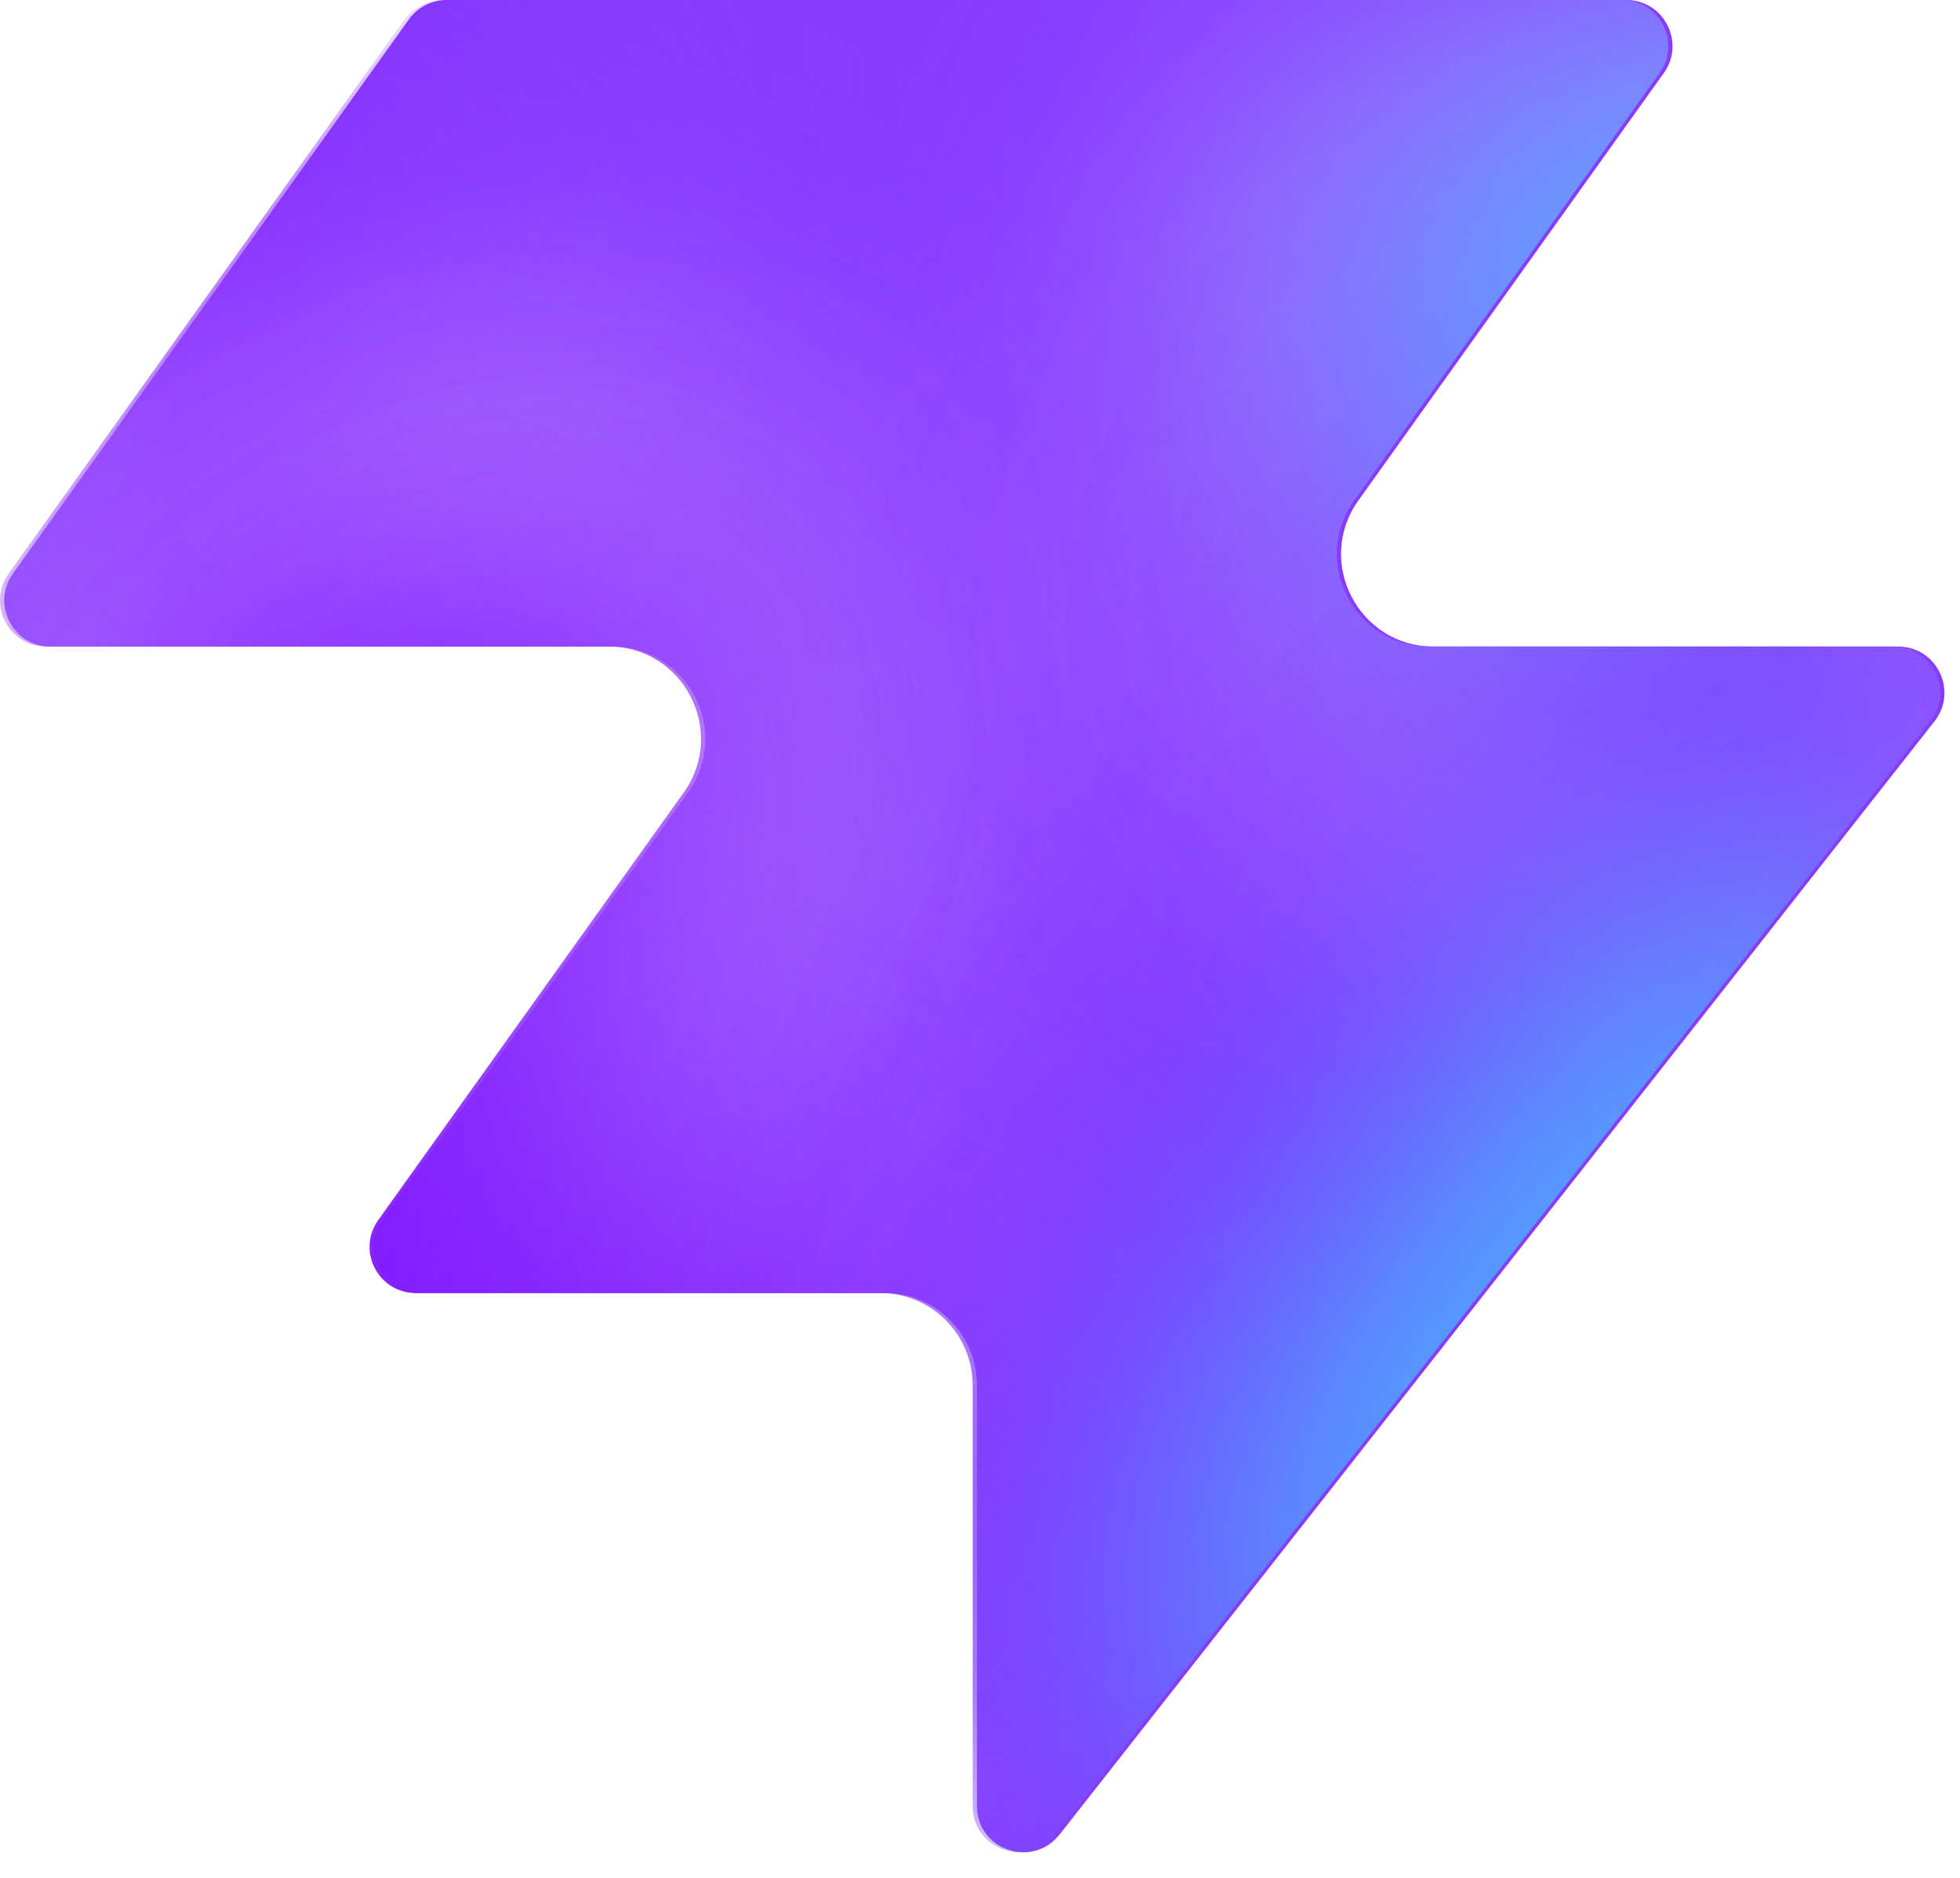
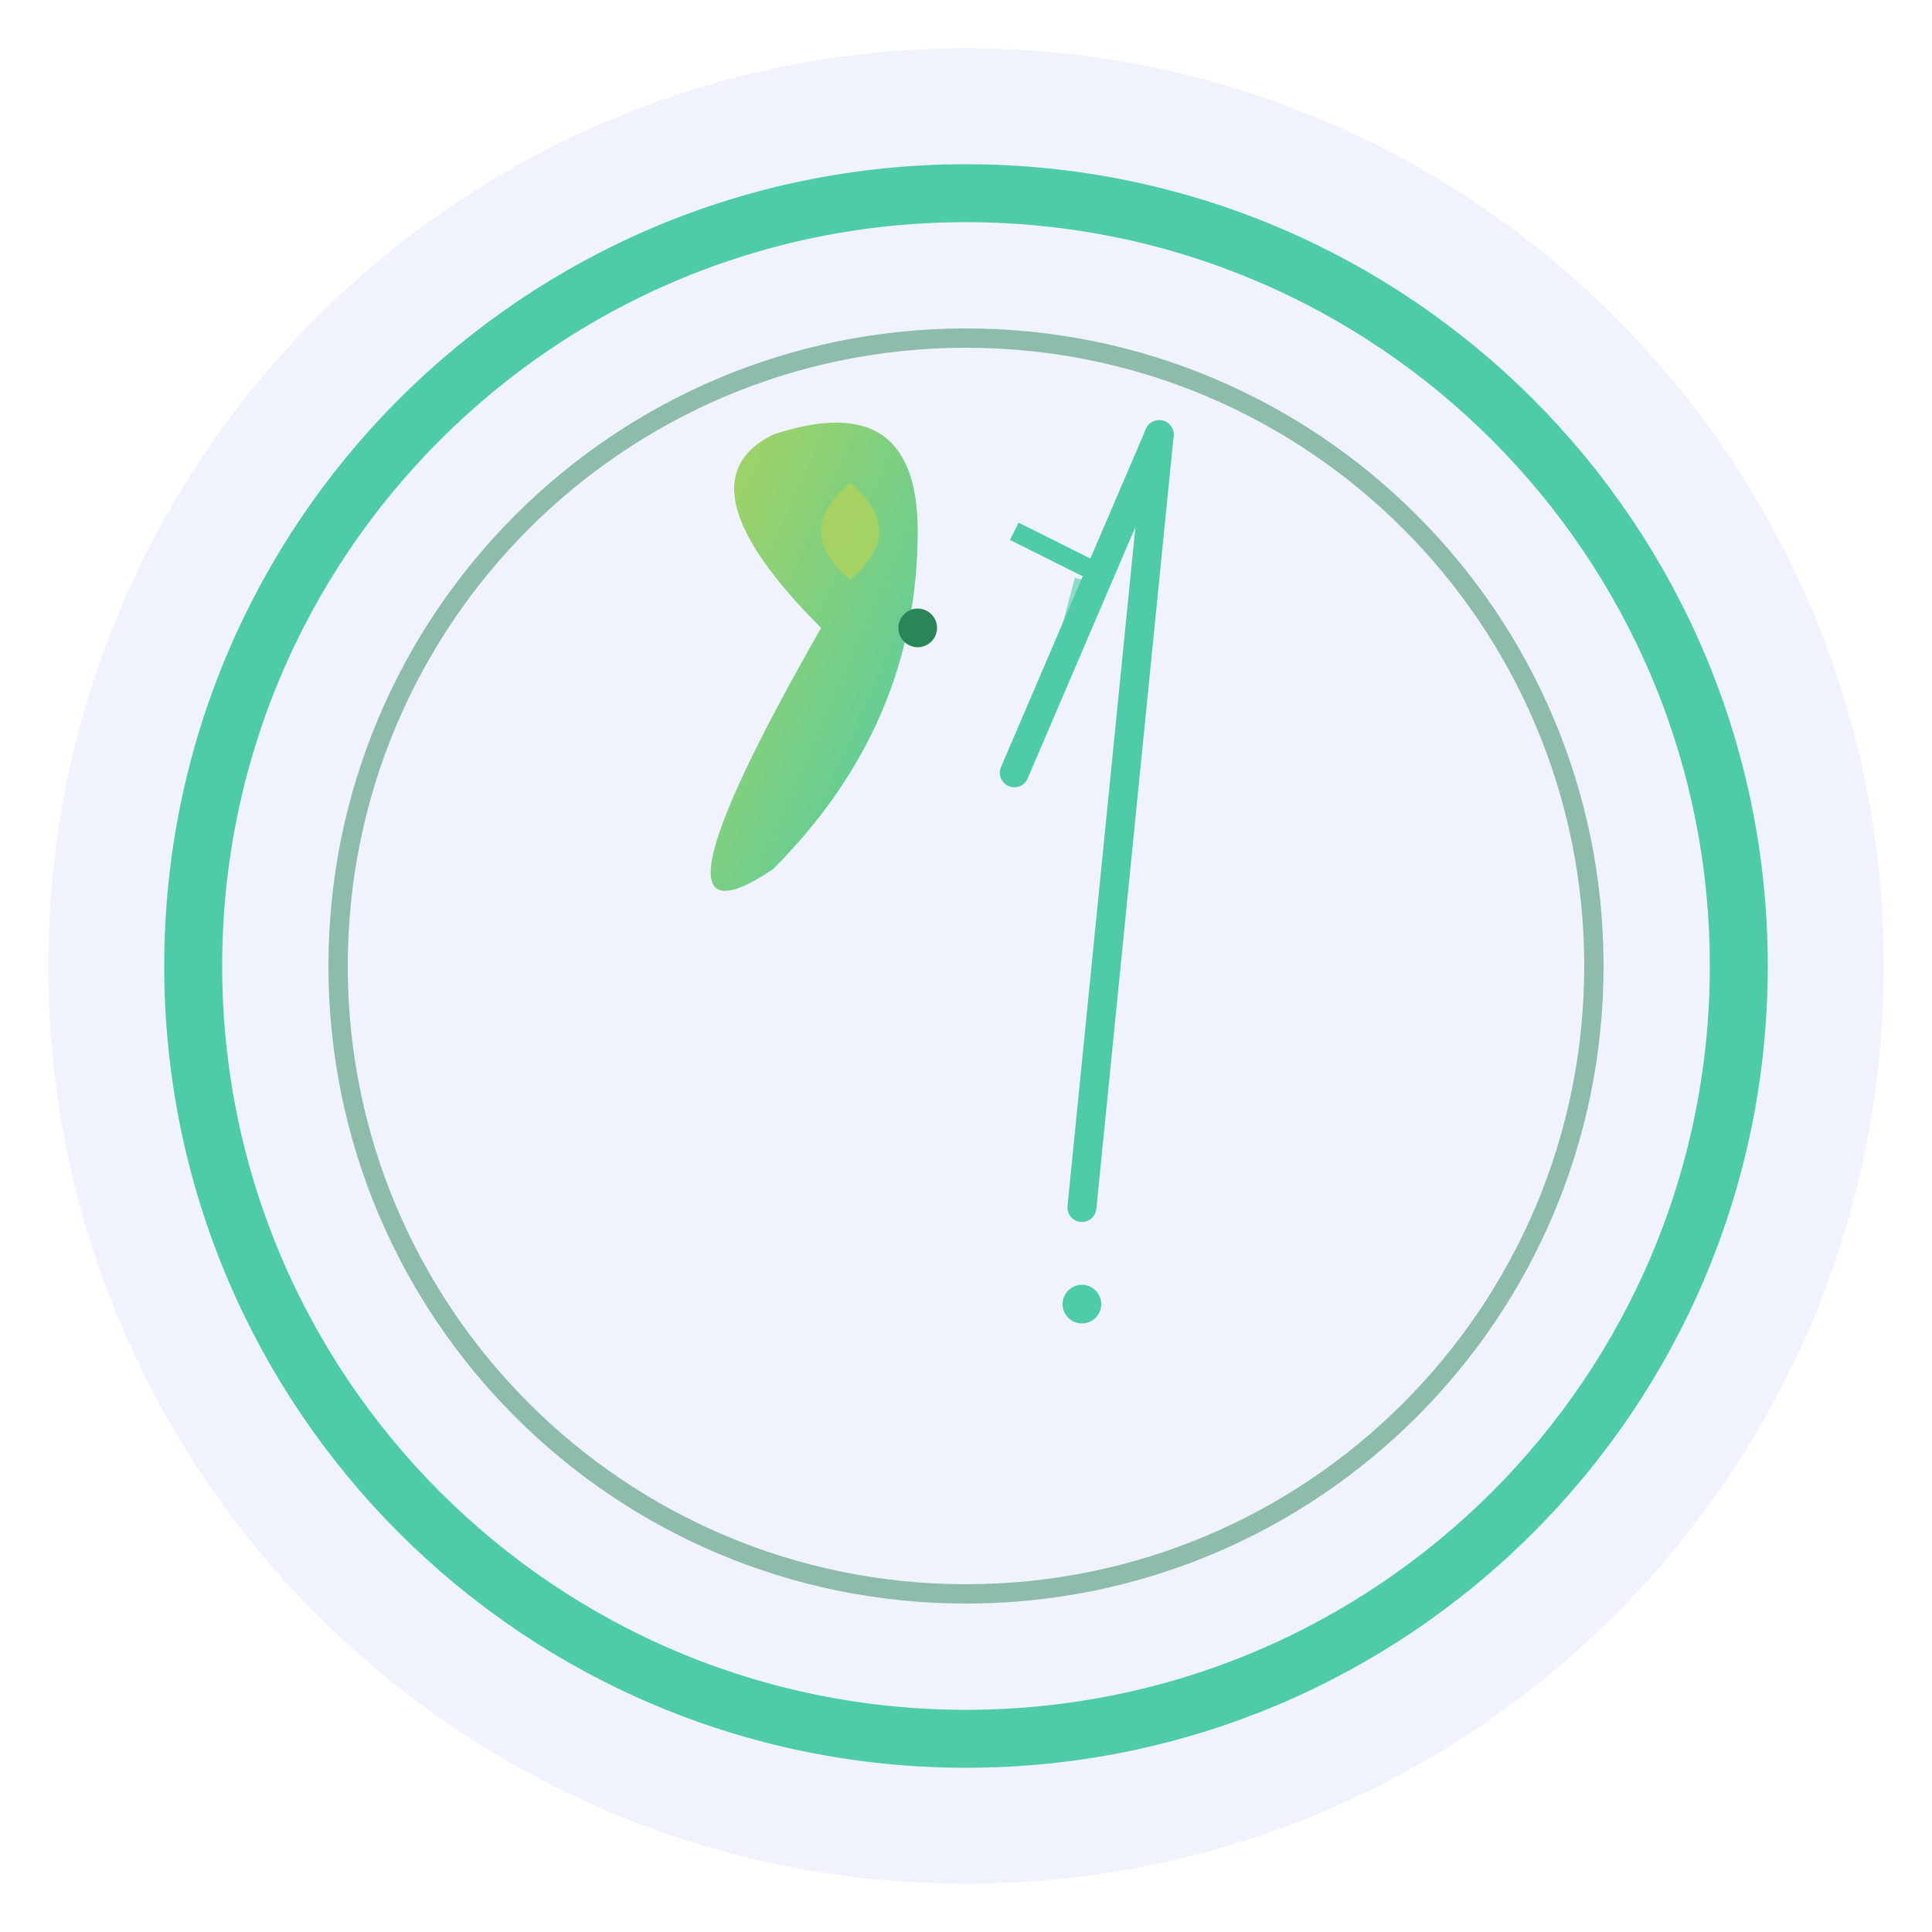
- <svg xmlns="http://www.w3.org/2000/svg" width="48" height="46" fill="none" viewBox="0 0 48 46">
-   <path fill="#863bff" d="M25.946 44.938c-.664.845-2.021.375-2.021-.698V33.937a2.26 2.26 0 0 0-2.262-2.262H10.287c-.92 0-1.456-1.04-.92-1.788l7.48-10.471c1.07-1.497 0-3.578-1.842-3.578H1.237c-.92 0-1.456-1.04-.92-1.788L10.013.474c.214-.297.556-.474.92-.474h28.894c.92 0 1.456 1.04.92 1.788l-7.48 10.471c-1.07 1.498 0 3.579 1.842 3.579h11.377c.943 0 1.473 1.088.89 1.83L25.947 44.94z" style="fill:#863bff;fill:color(display-p3 .525 .23 1);fill-opacity:1" />
-   <mask id="a" width="48" height="46" x="0" y="0" maskUnits="userSpaceOnUse" style="mask-type:alpha">
-     <path fill="#000" d="M25.842 44.938c-.664.844-2.021.375-2.021-.698V33.937a2.26 2.26 0 0 0-2.262-2.262H10.183c-.92 0-1.456-1.04-.92-1.788l7.48-10.471c1.07-1.498 0-3.579-1.842-3.579H1.133c-.92 0-1.456-1.04-.92-1.787L9.91.473c.214-.297.556-.474.92-.474h28.894c.92 0 1.456 1.04.92 1.788l-7.48 10.471c-1.07 1.498 0 3.578 1.842 3.578h11.377c.943 0 1.473 1.088.89 1.832L25.843 44.94z" style="fill:#000;fill-opacity:1" />
-   </mask>
-   <g mask="url(#a)">
-     <g filter="url(#b)">
-       <ellipse cx="5.508" cy="14.704" fill="#ede6ff" rx="5.508" ry="14.704" style="fill:#ede6ff;fill:color(display-p3 .927 .903 1);fill-opacity:1" transform="matrix(.00324 1 1 -.00324 -4.47 31.516)" />
-     </g>
-     <g filter="url(#c)">
-       <ellipse cx="10.399" cy="29.851" fill="#ede6ff" rx="10.399" ry="29.851" style="fill:#ede6ff;fill:color(display-p3 .927 .903 1);fill-opacity:1" transform="matrix(.00324 1 1 -.00324 -39.328 7.883)" />
-     </g>
-     <g filter="url(#d)">
-       <ellipse cx="5.508" cy="30.487" fill="#7e14ff" rx="5.508" ry="30.487" style="fill:#7e14ff;fill:color(display-p3 .492 .077 1);fill-opacity:1" transform="rotate(89.814 -25.913 -14.639)scale(1 -1)" />
-     </g>
-     <g filter="url(#e)">
-       <ellipse cx="5.508" cy="30.599" fill="#7e14ff" rx="5.508" ry="30.599" style="fill:#7e14ff;fill:color(display-p3 .492 .077 1);fill-opacity:1" transform="rotate(89.814 -32.644 -3.334)scale(1 -1)" />
-     </g>
-     <g filter="url(#f)">
-       <ellipse cx="5.508" cy="30.599" fill="#7e14ff" rx="5.508" ry="30.599" style="fill:#7e14ff;fill:color(display-p3 .492 .077 1);fill-opacity:1" transform="matrix(.00324 1 1 -.00324 -34.34 30.47)" />
-     </g>
-     <g filter="url(#g)">
-       <ellipse cx="14.072" cy="22.078" fill="#ede6ff" rx="14.072" ry="22.078" style="fill:#ede6ff;fill:color(display-p3 .927 .903 1);fill-opacity:1" transform="rotate(93.35 24.506 48.493)scale(-1 1)" />
-     </g>
-     <g filter="url(#h)">
-       <ellipse cx="3.47" cy="21.501" fill="#7e14ff" rx="3.47" ry="21.501" style="fill:#7e14ff;fill:color(display-p3 .492 .077 1);fill-opacity:1" transform="rotate(89.009 28.708 47.59)scale(-1 1)" />
-     </g>
-     <g filter="url(#i)">
-       <ellipse cx="3.47" cy="21.501" fill="#7e14ff" rx="3.47" ry="21.501" style="fill:#7e14ff;fill:color(display-p3 .492 .077 1);fill-opacity:1" transform="rotate(89.009 28.708 47.59)scale(-1 1)" />
-     </g>
-     <g filter="url(#j)">
-       <ellipse cx=".387" cy="8.972" fill="#7e14ff" rx="4.407" ry="29.108" style="fill:#7e14ff;fill:color(display-p3 .492 .077 1);fill-opacity:1" transform="rotate(39.51 .387 8.972)" />
-     </g>
-     <g filter="url(#k)">
-       <ellipse cx="47.523" cy="-6.092" fill="#7e14ff" rx="4.407" ry="29.108" style="fill:#7e14ff;fill:color(display-p3 .492 .077 1);fill-opacity:1" transform="rotate(37.892 47.523 -6.092)" />
-     </g>
-     <g filter="url(#l)">
-       <ellipse cx="41.412" cy="6.333" fill="#47bfff" rx="5.971" ry="9.665" style="fill:#47bfff;fill:color(display-p3 .28 .748 1);fill-opacity:1" transform="rotate(37.892 41.412 6.333)" />
-     </g>
-     <g filter="url(#m)">
-       <ellipse cx="-1.879" cy="38.332" fill="#7e14ff" rx="4.407" ry="29.108" style="fill:#7e14ff;fill:color(display-p3 .492 .077 1);fill-opacity:1" transform="rotate(37.892 -1.88 38.332)" />
-     </g>
-     <g filter="url(#n)">
-       <ellipse cx="-1.879" cy="38.332" fill="#7e14ff" rx="4.407" ry="29.108" style="fill:#7e14ff;fill:color(display-p3 .492 .077 1);fill-opacity:1" transform="rotate(37.892 -1.88 38.332)" />
-     </g>
-     <g filter="url(#o)">
-       <ellipse cx="35.651" cy="29.907" fill="#7e14ff" rx="4.407" ry="29.108" style="fill:#7e14ff;fill:color(display-p3 .492 .077 1);fill-opacity:1" transform="rotate(37.892 35.651 29.907)" />
-     </g>
-     <g filter="url(#p)">
-       <ellipse cx="38.418" cy="32.4" fill="#47bfff" rx="5.971" ry="15.297" style="fill:#47bfff;fill:color(display-p3 .28 .748 1);fill-opacity:1" transform="rotate(37.892 38.418 32.4)" />
-     </g>
-   </g>
+ <svg xmlns="http://www.w3.org/2000/svg" viewBox="0 0 200 200">
+   <circle cx="100" cy="100" r="95" fill="#667eea" opacity="0.1" />
+   <circle cx="100" cy="100" r="80" fill="none" stroke="#4ecca7" stroke-width="6" />
+   <circle cx="100" cy="100" r="65" fill="none" stroke="#2a8659" stroke-width="2" opacity="0.5" />
  <defs>
-     <filter id="b" width="60.045" height="41.654" x="-19.77" y="16.149" color-interpolation-filters="sRGB" filterUnits="userSpaceOnUse">
-       <feFlood flood-opacity="0" result="BackgroundImageFix" />
-       <feBlend in="SourceGraphic" in2="BackgroundImageFix" result="shape" />
-       <feGaussianBlur result="effect1_foregroundBlur_2002_17158" stdDeviation="7.659" />
-     </filter>
-     <filter id="c" width="90.34" height="51.437" x="-54.613" y="-7.533" color-interpolation-filters="sRGB" filterUnits="userSpaceOnUse">
-       <feFlood flood-opacity="0" result="BackgroundImageFix" />
-       <feBlend in="SourceGraphic" in2="BackgroundImageFix" result="shape" />
-       <feGaussianBlur result="effect1_foregroundBlur_2002_17158" stdDeviation="7.659" />
-     </filter>
-     <filter id="d" width="79.355" height="29.4" x="-49.64" y="2.03" color-interpolation-filters="sRGB" filterUnits="userSpaceOnUse">
-       <feFlood flood-opacity="0" result="BackgroundImageFix" />
-       <feBlend in="SourceGraphic" in2="BackgroundImageFix" result="shape" />
-       <feGaussianBlur result="effect1_foregroundBlur_2002_17158" stdDeviation="4.596" />
-     </filter>
-     <filter id="e" width="79.579" height="29.4" x="-45.045" y="20.029" color-interpolation-filters="sRGB" filterUnits="userSpaceOnUse">
-       <feFlood flood-opacity="0" result="BackgroundImageFix" />
-       <feBlend in="SourceGraphic" in2="BackgroundImageFix" result="shape" />
-       <feGaussianBlur result="effect1_foregroundBlur_2002_17158" stdDeviation="4.596" />
-     </filter>
-     <filter id="f" width="79.579" height="29.4" x="-43.513" y="21.178" color-interpolation-filters="sRGB" filterUnits="userSpaceOnUse">
-       <feFlood flood-opacity="0" result="BackgroundImageFix" />
-       <feBlend in="SourceGraphic" in2="BackgroundImageFix" result="shape" />
-       <feGaussianBlur result="effect1_foregroundBlur_2002_17158" stdDeviation="4.596" />
-     </filter>
-     <filter id="g" width="74.749" height="58.852" x="15.756" y="-17.901" color-interpolation-filters="sRGB" filterUnits="userSpaceOnUse">
-       <feFlood flood-opacity="0" result="BackgroundImageFix" />
-       <feBlend in="SourceGraphic" in2="BackgroundImageFix" result="shape" />
-       <feGaussianBlur result="effect1_foregroundBlur_2002_17158" stdDeviation="7.659" />
-     </filter>
-     <filter id="h" width="61.377" height="25.362" x="23.548" y="2.284" color-interpolation-filters="sRGB" filterUnits="userSpaceOnUse">
-       <feFlood flood-opacity="0" result="BackgroundImageFix" />
-       <feBlend in="SourceGraphic" in2="BackgroundImageFix" result="shape" />
-       <feGaussianBlur result="effect1_foregroundBlur_2002_17158" stdDeviation="4.596" />
-     </filter>
-     <filter id="i" width="61.377" height="25.362" x="23.548" y="2.284" color-interpolation-filters="sRGB" filterUnits="userSpaceOnUse">
-       <feFlood flood-opacity="0" result="BackgroundImageFix" />
-       <feBlend in="SourceGraphic" in2="BackgroundImageFix" result="shape" />
-       <feGaussianBlur result="effect1_foregroundBlur_2002_17158" stdDeviation="4.596" />
-     </filter>
-     <filter id="j" width="56.045" height="63.649" x="-27.636" y="-22.853" color-interpolation-filters="sRGB" filterUnits="userSpaceOnUse">
-       <feFlood flood-opacity="0" result="BackgroundImageFix" />
-       <feBlend in="SourceGraphic" in2="BackgroundImageFix" result="shape" />
-       <feGaussianBlur result="effect1_foregroundBlur_2002_17158" stdDeviation="4.596" />
-     </filter>
-     <filter id="k" width="54.814" height="64.646" x="20.116" y="-38.415" color-interpolation-filters="sRGB" filterUnits="userSpaceOnUse">
-       <feFlood flood-opacity="0" result="BackgroundImageFix" />
-       <feBlend in="SourceGraphic" in2="BackgroundImageFix" result="shape" />
-       <feGaussianBlur result="effect1_foregroundBlur_2002_17158" stdDeviation="4.596" />
-     </filter>
-     <filter id="l" width="33.541" height="35.313" x="24.641" y="-11.323" color-interpolation-filters="sRGB" filterUnits="userSpaceOnUse">
-       <feFlood flood-opacity="0" result="BackgroundImageFix" />
-       <feBlend in="SourceGraphic" in2="BackgroundImageFix" result="shape" />
-       <feGaussianBlur result="effect1_foregroundBlur_2002_17158" stdDeviation="4.596" />
-     </filter>
-     <filter id="m" width="54.814" height="64.646" x="-29.286" y="6.009" color-interpolation-filters="sRGB" filterUnits="userSpaceOnUse">
-       <feFlood flood-opacity="0" result="BackgroundImageFix" />
-       <feBlend in="SourceGraphic" in2="BackgroundImageFix" result="shape" />
-       <feGaussianBlur result="effect1_foregroundBlur_2002_17158" stdDeviation="4.596" />
-     </filter>
-     <filter id="n" width="54.814" height="64.646" x="-29.286" y="6.009" color-interpolation-filters="sRGB" filterUnits="userSpaceOnUse">
-       <feFlood flood-opacity="0" result="BackgroundImageFix" />
-       <feBlend in="SourceGraphic" in2="BackgroundImageFix" result="shape" />
-       <feGaussianBlur result="effect1_foregroundBlur_2002_17158" stdDeviation="4.596" />
-     </filter>
-     <filter id="o" width="54.814" height="64.646" x="8.244" y="-2.416" color-interpolation-filters="sRGB" filterUnits="userSpaceOnUse">
-       <feFlood flood-opacity="0" result="BackgroundImageFix" />
-       <feBlend in="SourceGraphic" in2="BackgroundImageFix" result="shape" />
-       <feGaussianBlur result="effect1_foregroundBlur_2002_17158" stdDeviation="4.596" />
-     </filter>
-     <filter id="p" width="39.409" height="43.623" x="18.713" y="10.588" color-interpolation-filters="sRGB" filterUnits="userSpaceOnUse">
-       <feFlood flood-opacity="0" result="BackgroundImageFix" />
-       <feBlend in="SourceGraphic" in2="BackgroundImageFix" result="shape" />
-       <feGaussianBlur result="effect1_foregroundBlur_2002_17158" stdDeviation="4.596" />
-     </filter>
+     <linearGradient id="appleGrad" x1="0%" y1="0%" x2="100%" y2="100%">
+       <stop offset="0%" style="stop-color:#a8d35f;stop-opacity:1" />
+       <stop offset="100%" style="stop-color:#4ecca7;stop-opacity:1" />
+     </linearGradient>
  </defs>
+   <path d="M 85 65 Q 70 50 80 45 Q 95 40 95 55 Q 95 75 80 90 Q 65 100 85 65 Z" fill="url(#appleGrad)" />
+   <circle cx="95" cy="65" r="2" fill="#2a8659" />
+   <line x1="105" y1="80" x2="120" y2="45" stroke="#4ecca7" stroke-width="3" stroke-linecap="round" />
+   <line x1="120" y1="45" x2="112" y2="125" stroke="#4ecca7" stroke-width="3" stroke-linecap="round" />
+   <circle cx="112" cy="135" r="2" fill="#4ecca7" />
+   <line x1="105" y1="55" x2="115" y2="60" stroke="#4ecca7" stroke-width="2" />
+   <path d="M 88 60 Q 82 55 88 50 Q 94 55 88 60 Z" fill="#a8d35f" opacity="0.9" />
+   <line x1="112" y1="60" x2="108" y2="75" stroke="#4ecca7" stroke-width="1.5" opacity="0.6" />
+   <line x1="120" y1="50" x2="116" y2="80" stroke="#4ecca7" stroke-width="1.5" opacity="0.6" />
</svg>
